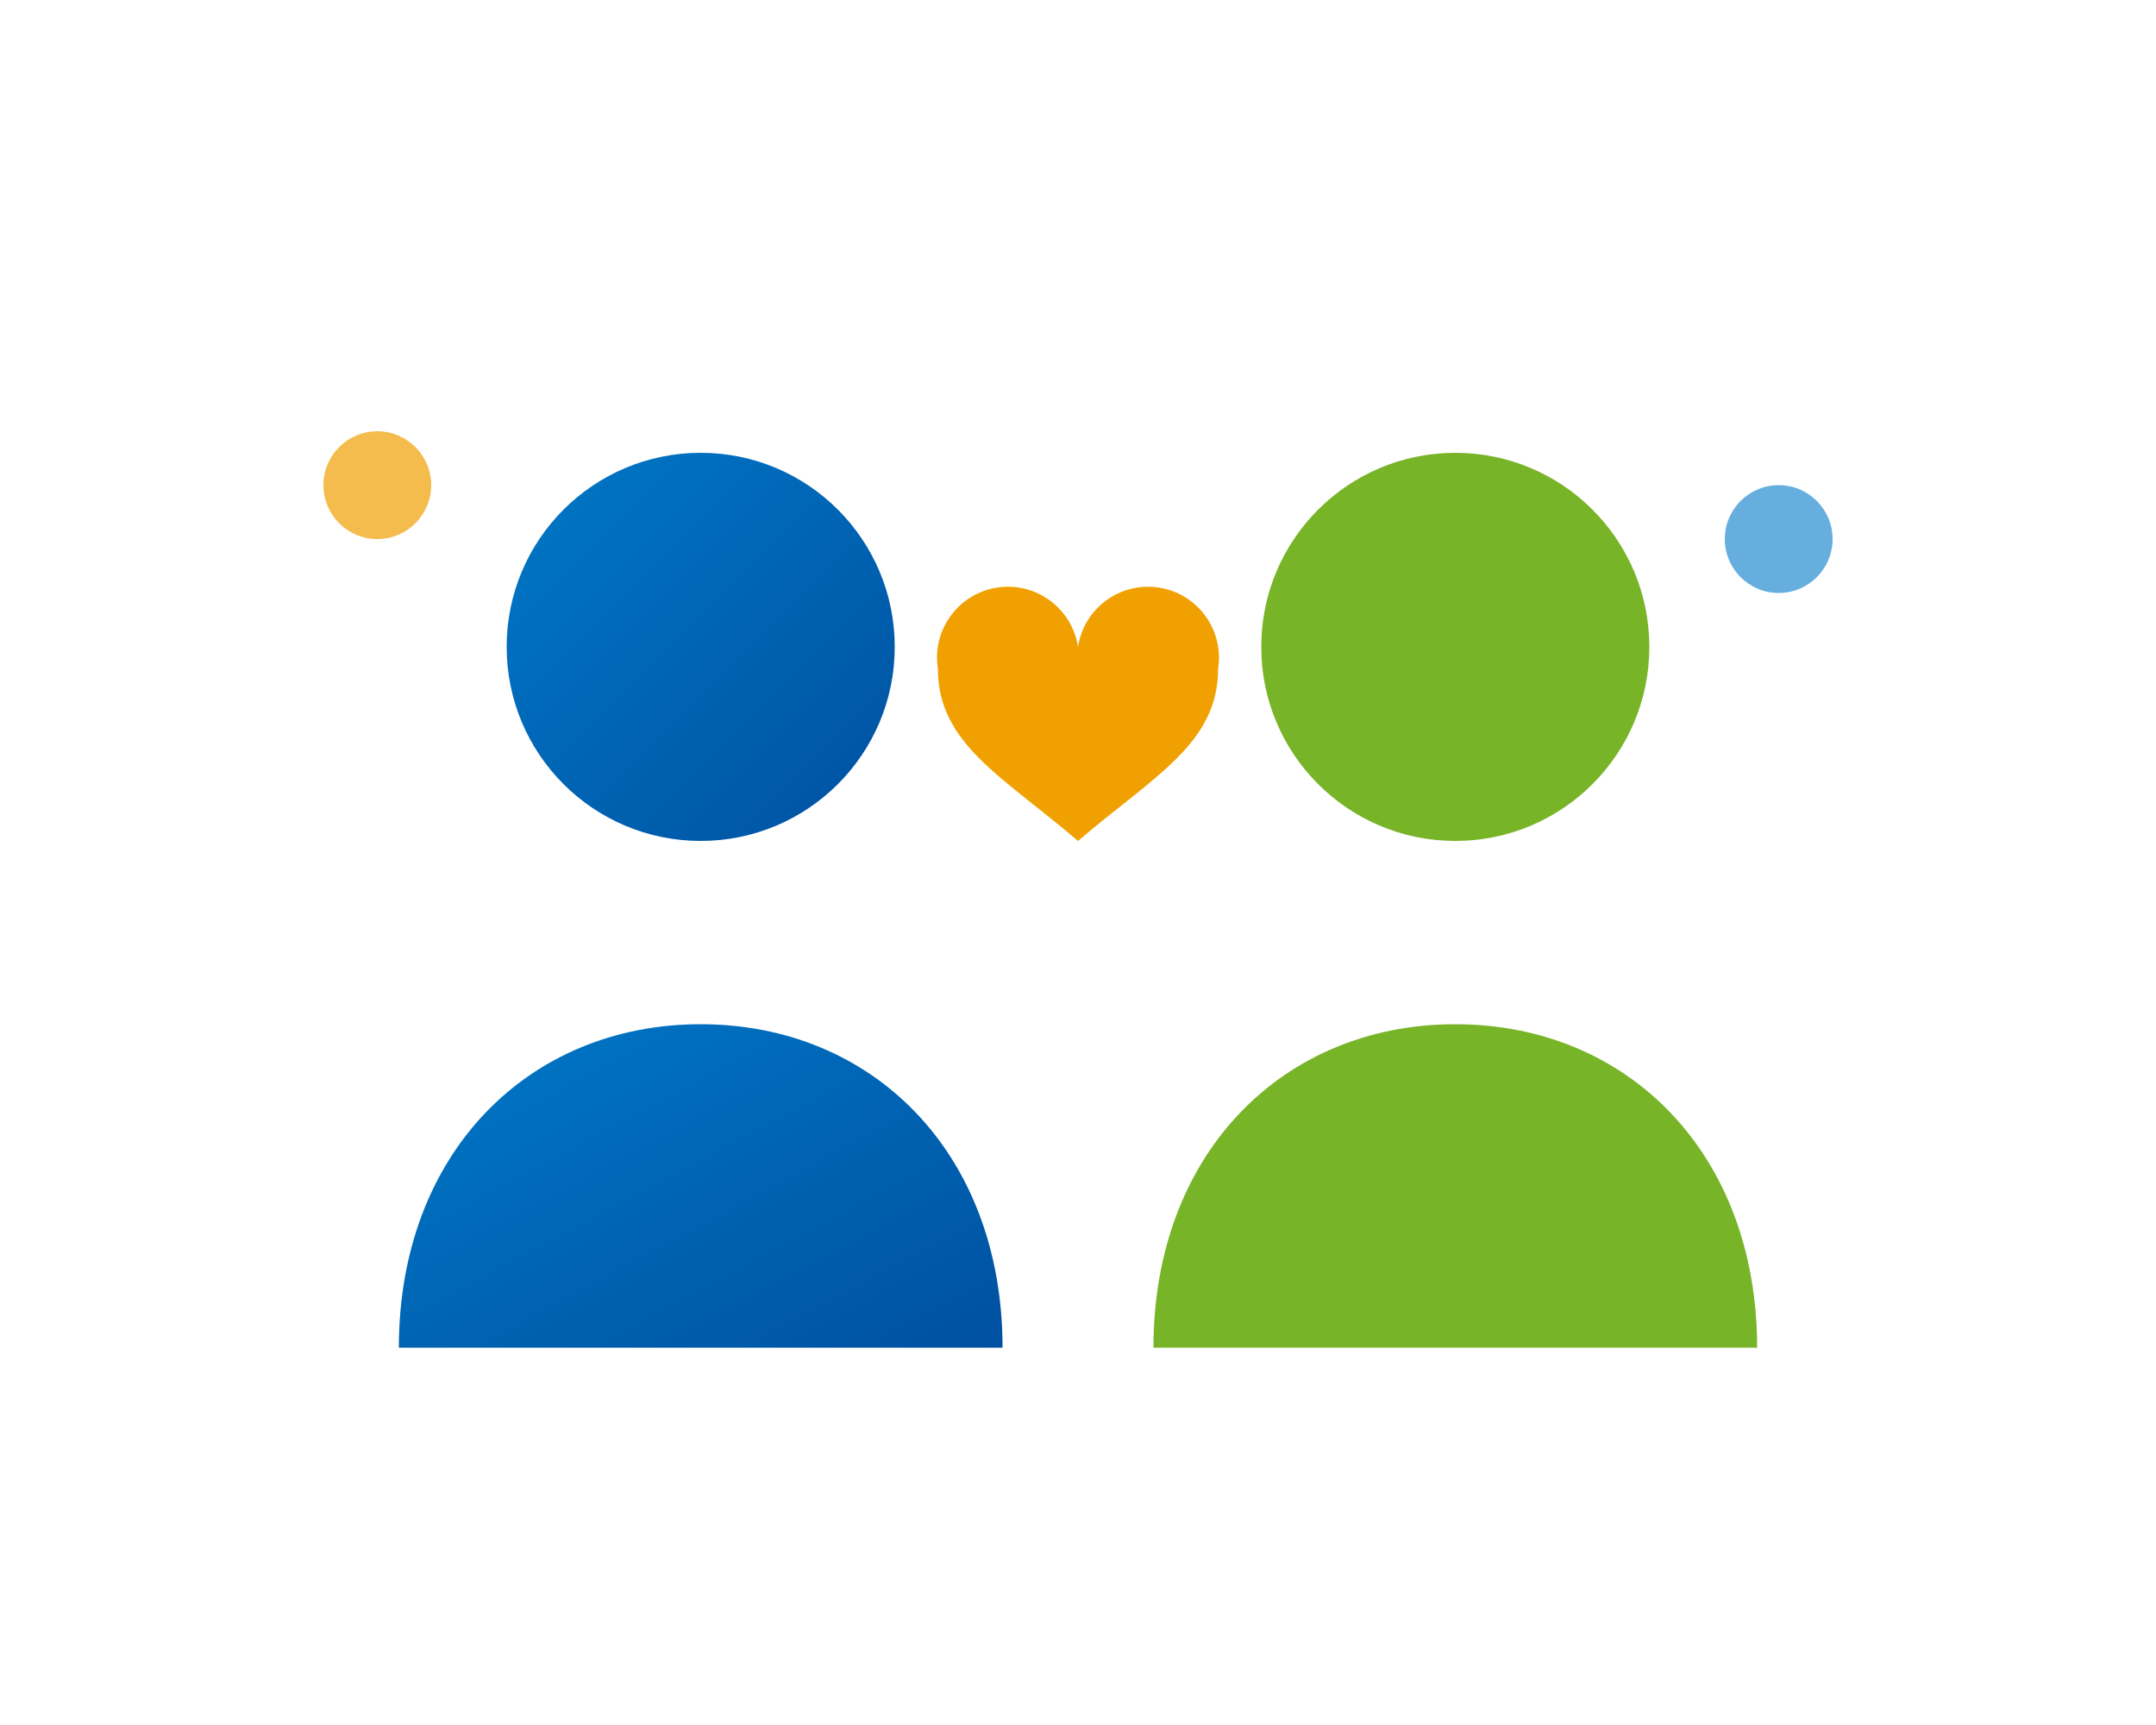
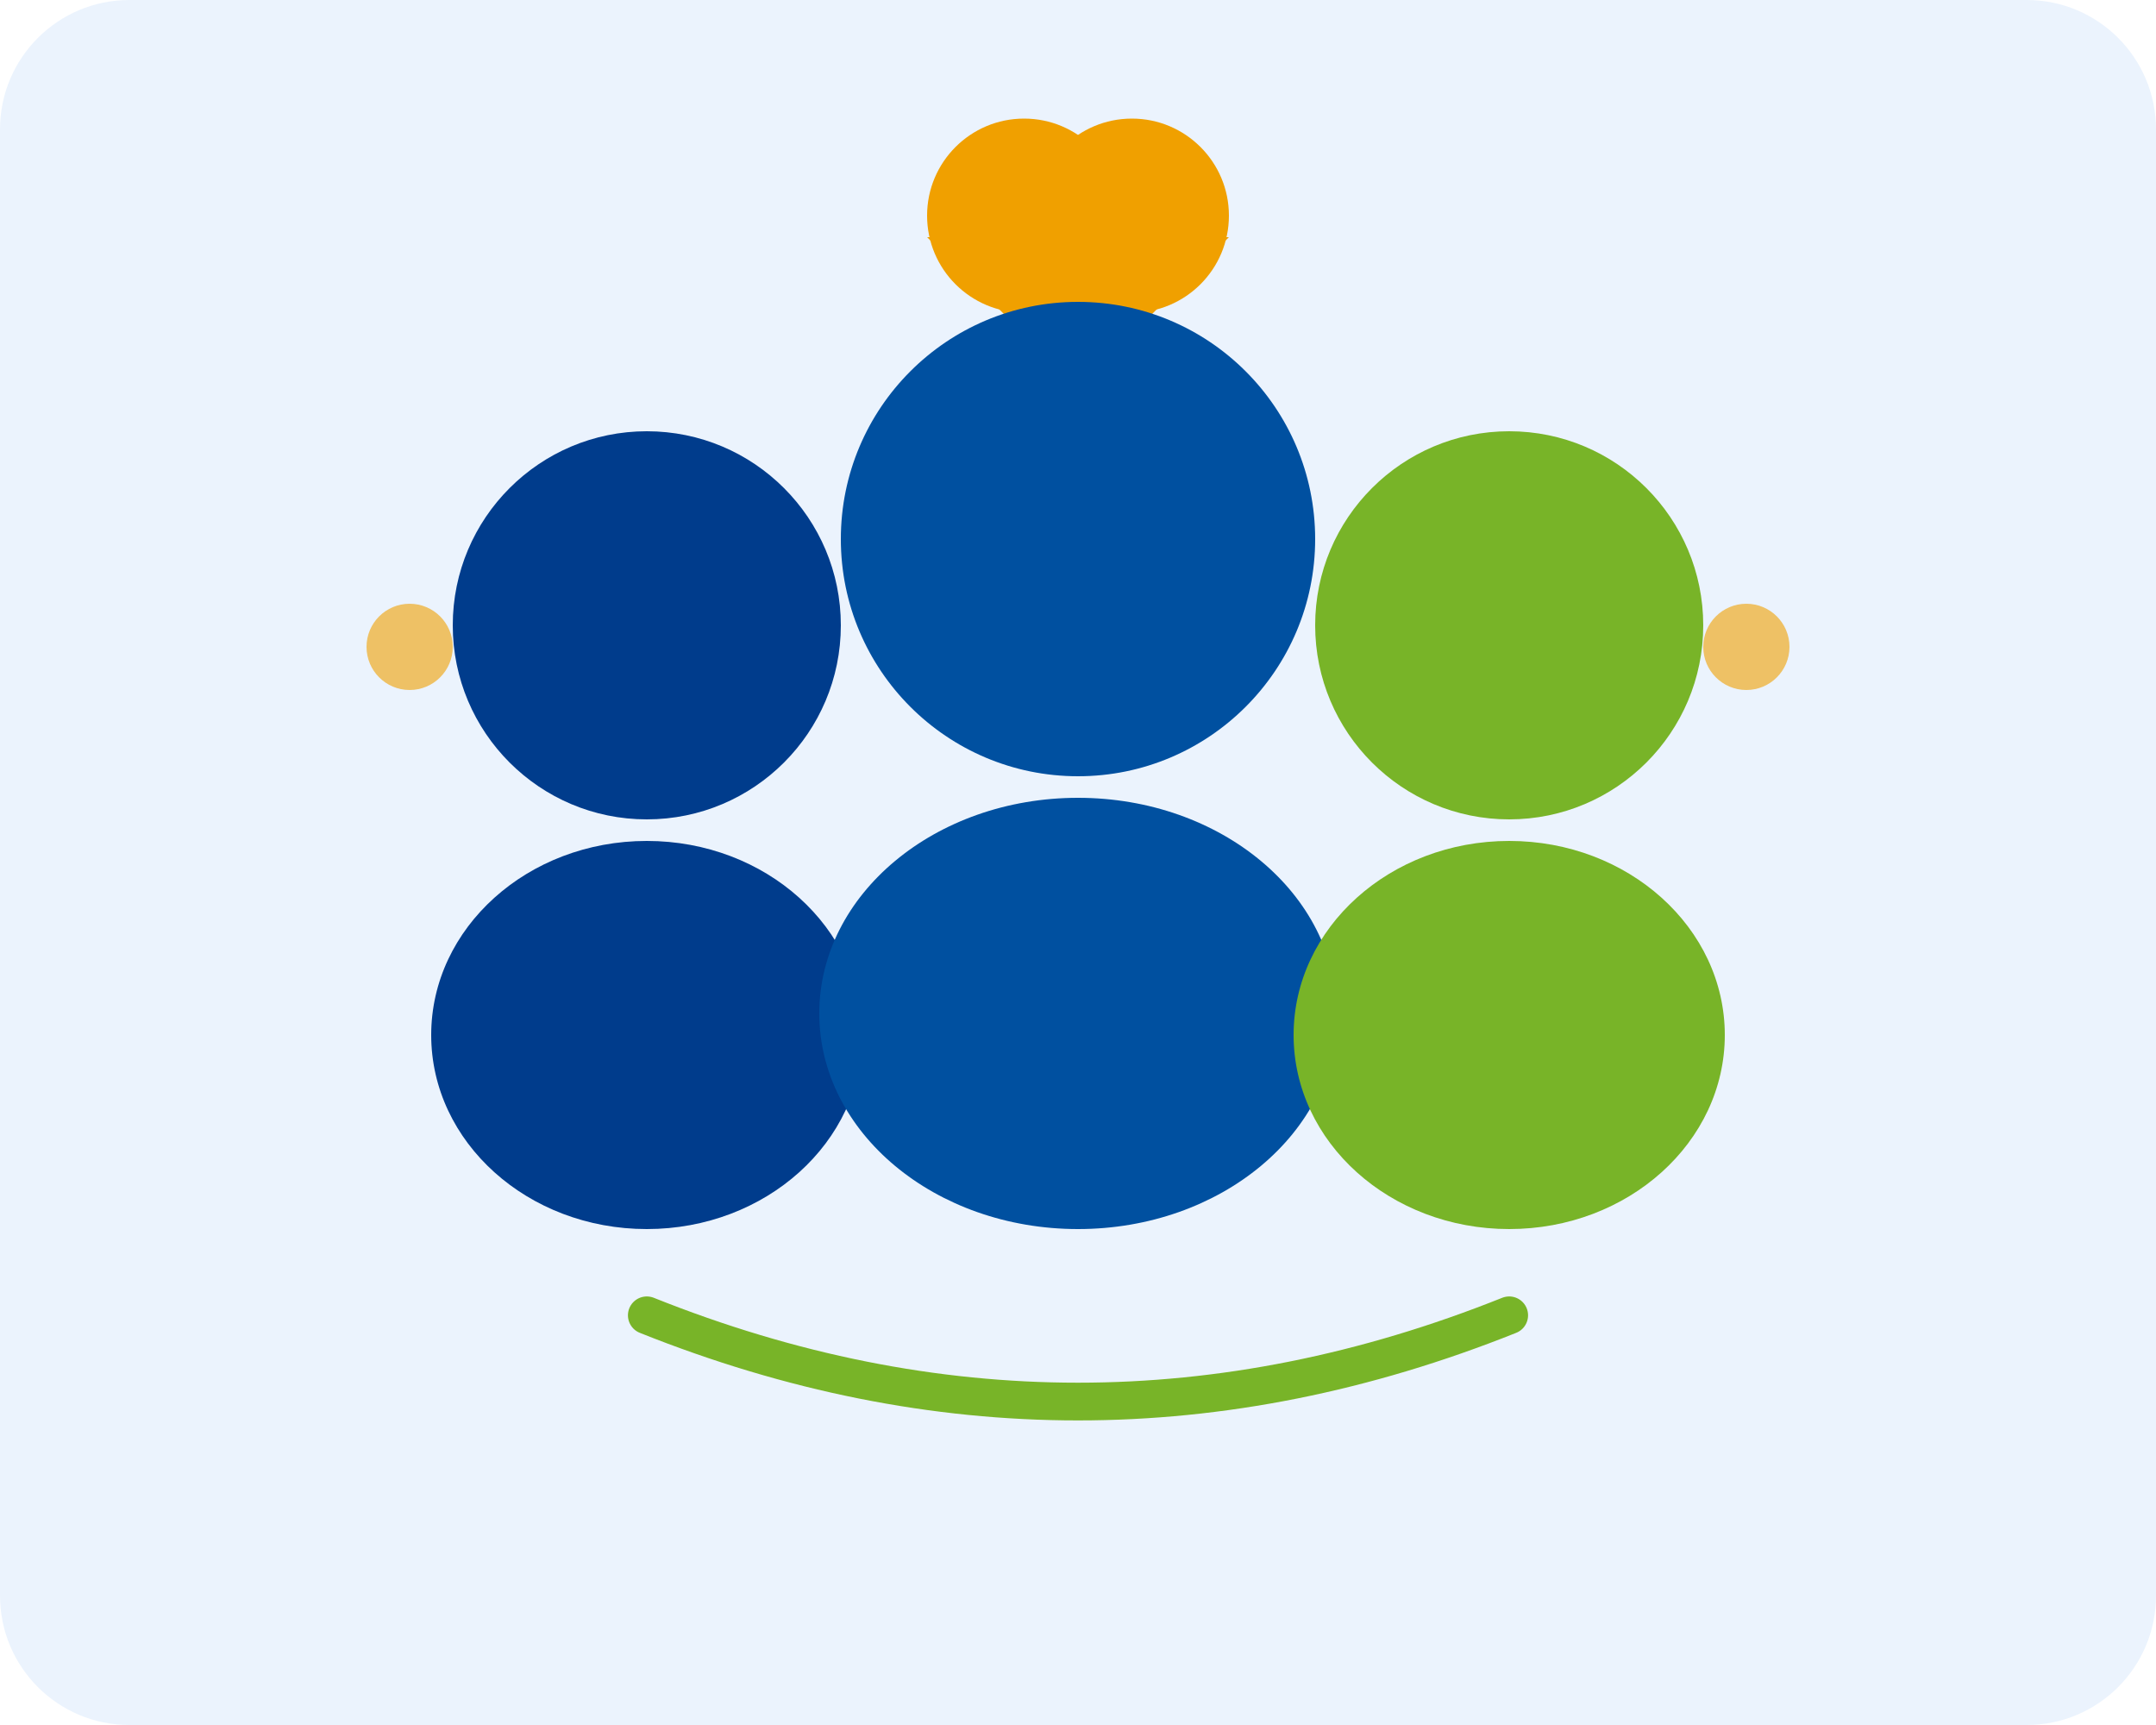
<svg xmlns="http://www.w3.org/2000/svg" viewBox="0 0 200 160">
-   <defs>
-     <linearGradient id="w5" x1="0" y1="0" x2="1" y2="1">
-       <stop offset="0" stop-color="#0078C8" />
-       <stop offset="1" stop-color="#0050A0" />
-     </linearGradient>
-   </defs>
-   <circle cx="65" cy="60" r="18" fill="url(#w5)" />
-   <path d="M37 125 c0 -18 12 -30 28 -30 s28 12 28 30 Z" fill="url(#w5)" />
-   <circle cx="135" cy="60" r="18" fill="#78B428" />
-   <path d="M107 125 c0 -18 12 -30 28 -30 s28 12 28 30 Z" fill="#78B428" />
-   <path d="M100 78 c-7 -6 -13 -9 -13 -16 a6.5 6.5 0 0 1 13 -2 a6.5 6.5 0 0 1 13 2 c0 7 -6 10 -13 16 Z" fill="#F0A000" />
-   <circle cx="35" cy="45" r="5" fill="#F0A000" opacity="0.7" />
-   <circle cx="165" cy="50" r="5" fill="#0078C8" opacity="0.6" />
+   <rect width="200" height="160" fill="#EBF3FD" rx="12" />
+   <circle cx="95" cy="20" r="9" fill="#F0A000" />
+   <circle cx="105" cy="20" r="9" fill="#F0A000" />
+   <polygon points="86,22 114,22 100,36" fill="#F0A000" />
+   <circle cx="60" cy="58" r="18" fill="#003C8C" />
+   <rect x="40" y="78" width="40" height="36" rx="20" fill="#003C8C" />
+   <circle cx="100" cy="50" r="22" fill="#0050A0" />
+   <rect x="76" y="74" width="48" height="40" rx="24" fill="#0050A0" />
+   <circle cx="140" cy="58" r="18" fill="#78B428" />
+   <rect x="120" y="78" width="40" height="36" rx="20" fill="#78B428" />
+   <path d="M60 122 Q100 138 140 122" fill="none" stroke="#78B428" stroke-width="3.5" stroke-linecap="round" />
+   <circle cx="38" cy="60" r="4" fill="#F0A000" opacity="0.6" />
+   <circle cx="162" cy="60" r="4" fill="#F0A000" opacity="0.6" />
</svg>
